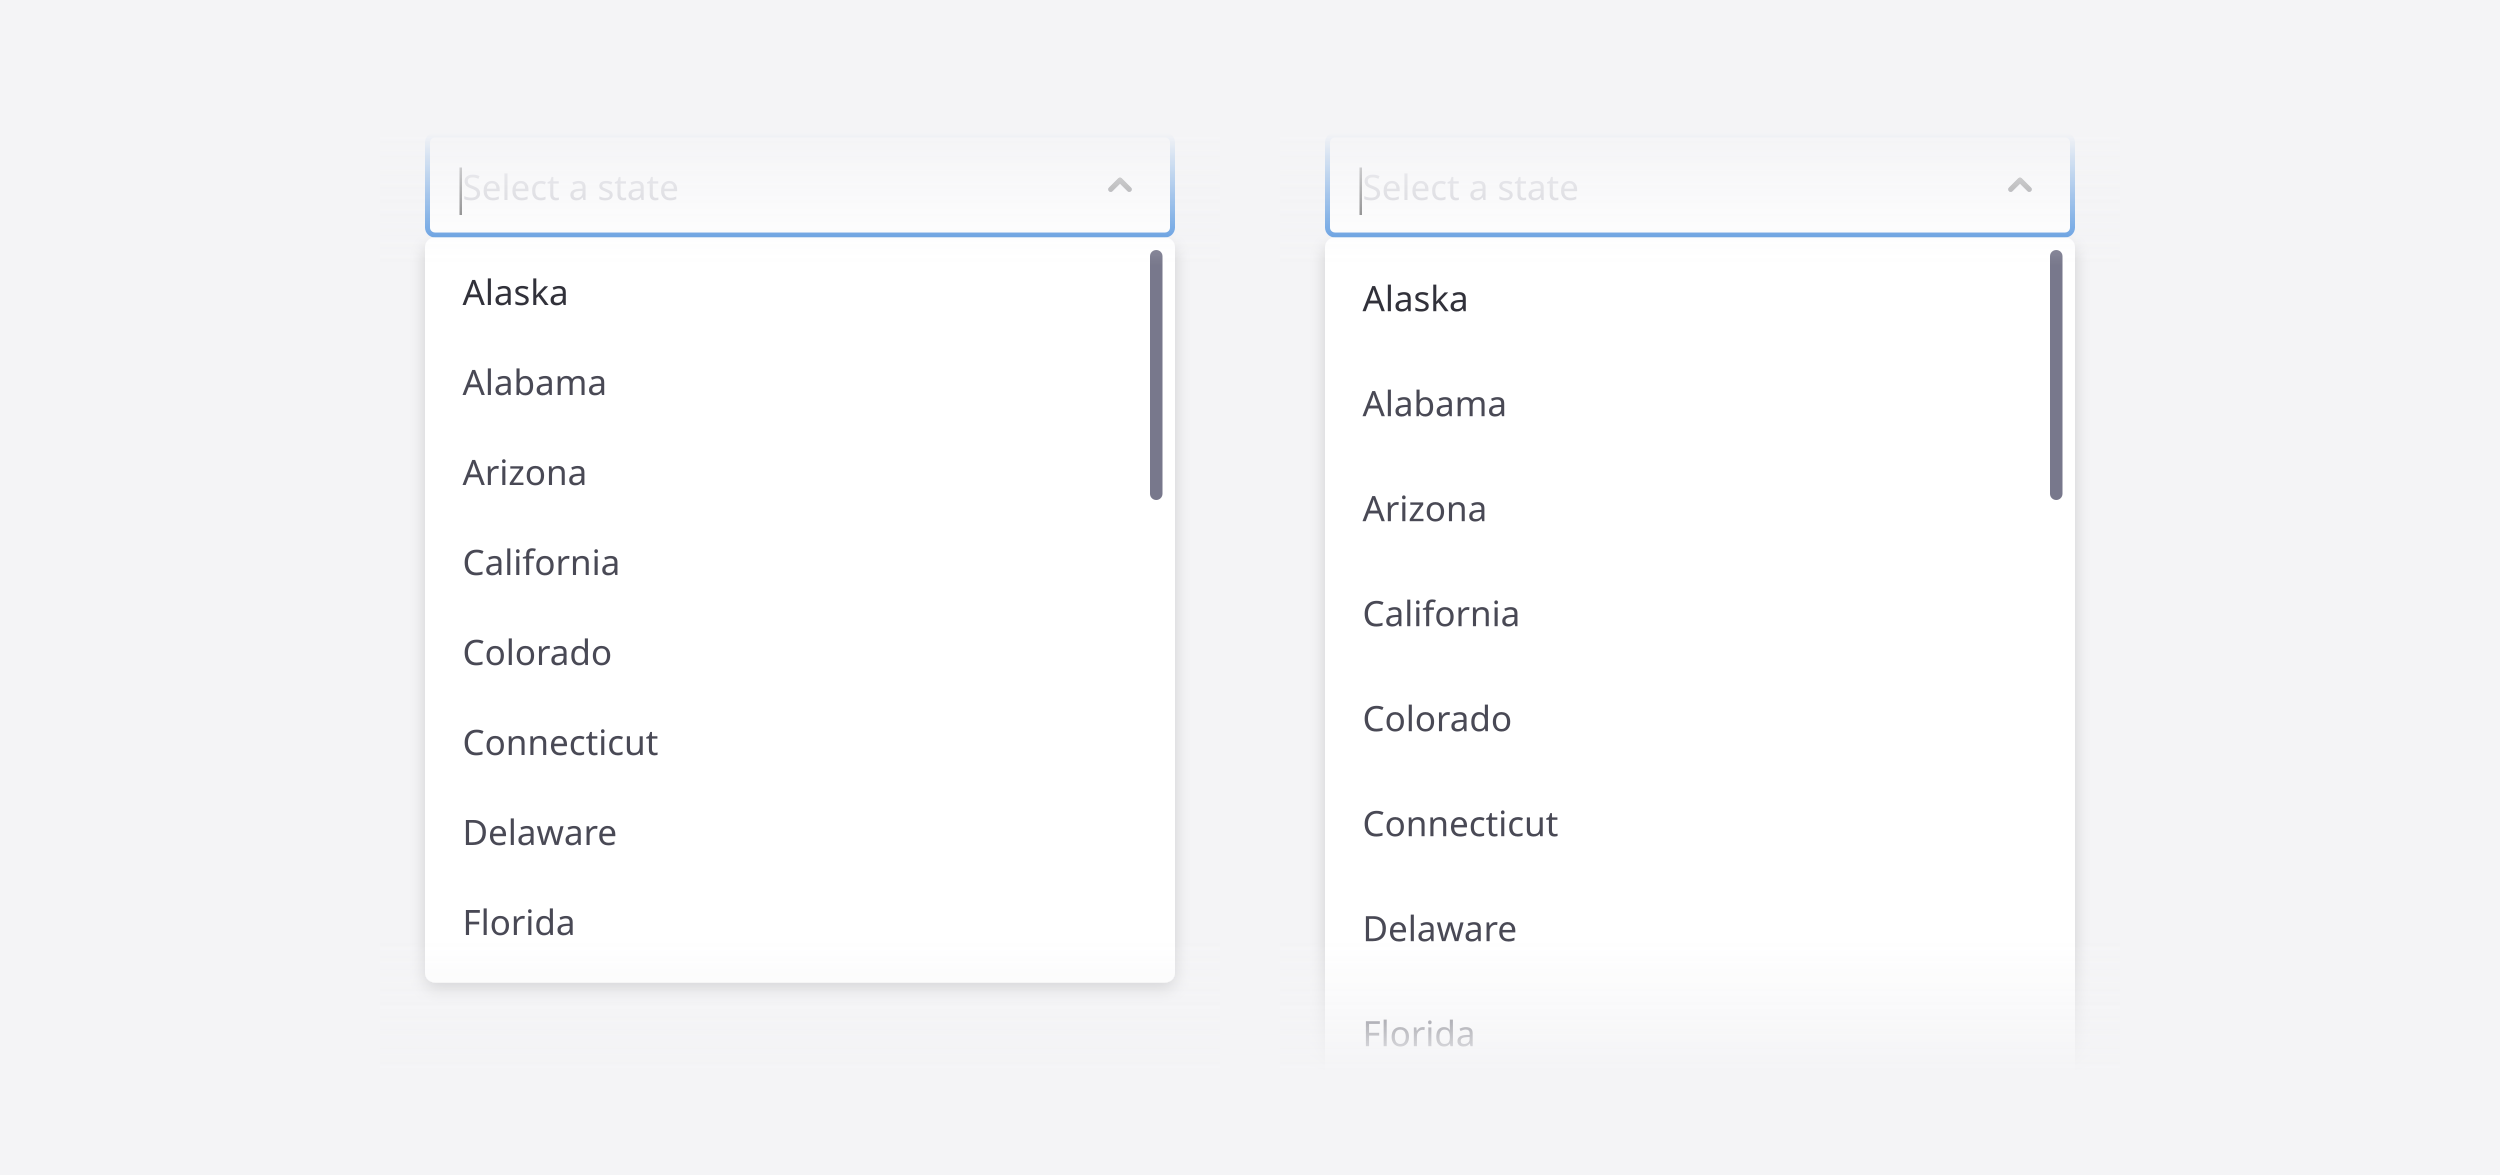
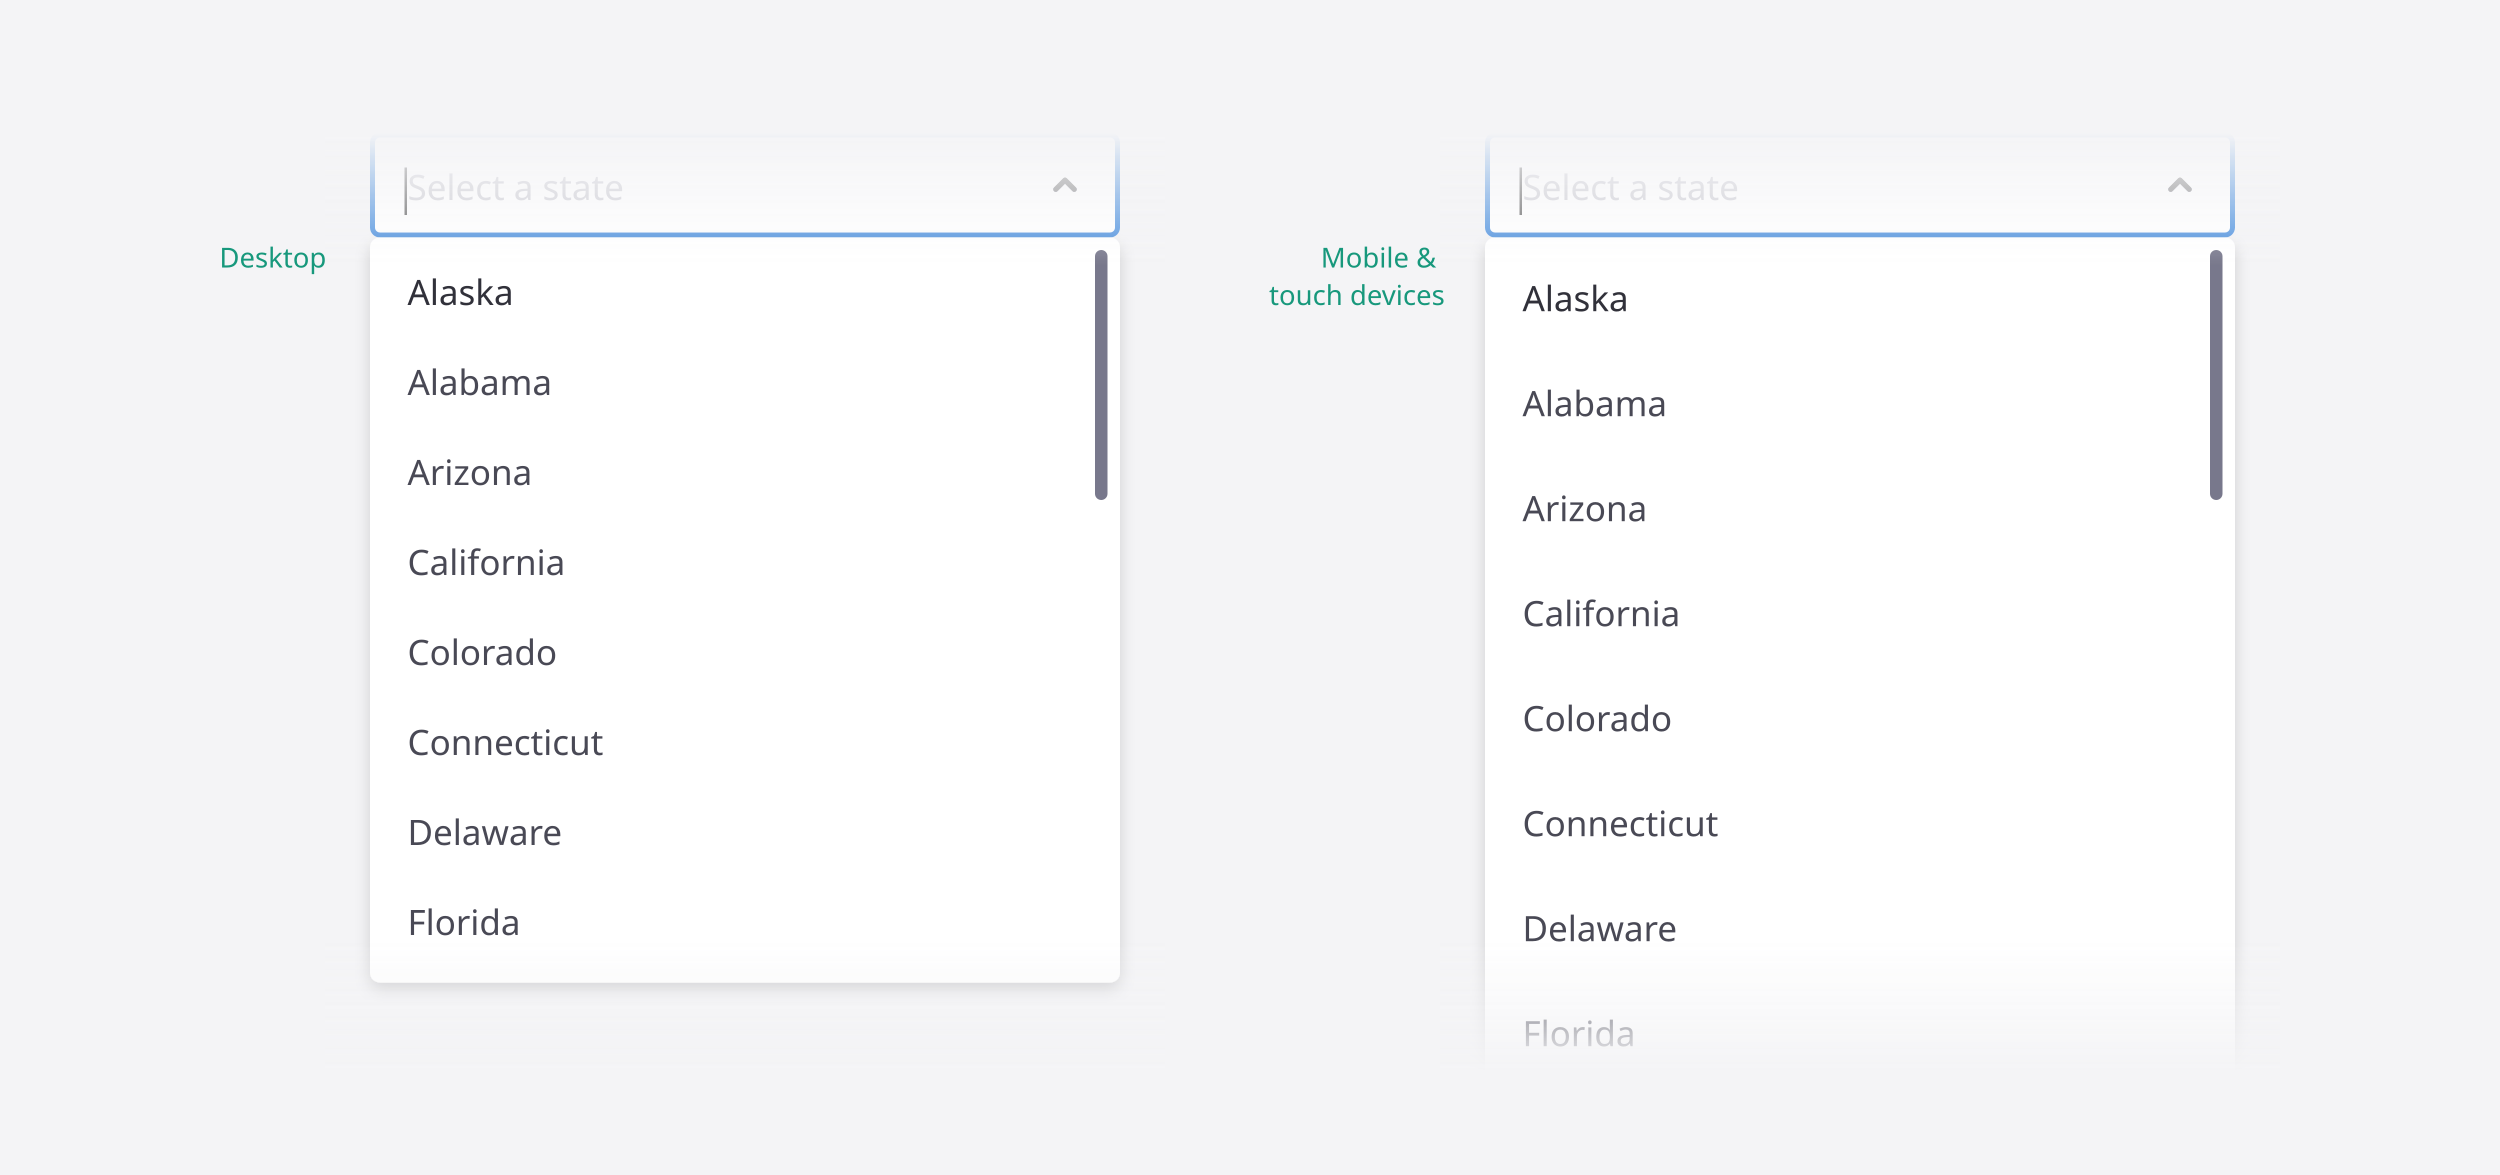
<svg xmlns="http://www.w3.org/2000/svg" width="1000" height="470" viewBox="0 0 1000 470">
  <defs>
-     <filter id="Rectangle_4660" x="521" y="89" width="318" height="363" filterUnits="userSpaceOnUse">
+     <filter id="Rectangle_4660" x="585" y="89" width="318" height="363" filterUnits="userSpaceOnUse">
      <feOffset dy="3" input="SourceAlpha" />
      <feGaussianBlur stdDeviation="3" result="blur" />
      <feFlood flood-opacity="0.161" />
      <feComposite operator="in" in2="blur" />
      <feComposite in="SourceGraphic" />
    </filter>
    <linearGradient id="linear-gradient" x1="0.447" y1="0.695" x2="0.447" gradientUnits="objectBoundingBox">
      <stop offset="0" stop-color="#f4f4f6" />
      <stop offset="1" stop-color="#f4f4f6" stop-opacity="0" />
    </linearGradient>
-     <filter id="Rectangle_4660-2" x="161" y="89" width="318" height="316" filterUnits="userSpaceOnUse">
+     <filter id="Rectangle_4660-2" x="139" y="89" width="318" height="316" filterUnits="userSpaceOnUse">
      <feOffset dy="3" input="SourceAlpha" />
      <feGaussianBlur stdDeviation="3" result="blur-2" />
      <feFlood flood-opacity="0.161" />
      <feComposite operator="in" in2="blur-2" />
      <feComposite in="SourceGraphic" />
    </filter>
    <clipPath id="clip-select_responsiveness">
      <rect width="1000" height="470" />
    </clipPath>
  </defs>
  <g id="select_responsiveness" clip-path="url(#clip-select_responsiveness)">
    <rect width="1000" height="470" fill="#f4f4f6" />
-     <g id="Group_15371" data-name="Group 15371" transform="translate(398 -37)">
+     <g id="Group_15371" data-name="Group 15371" transform="translate(462 -37)">
      <text id="State" transform="translate(132 82)" fill="#31313a" font-size="14" font-family="SegoeUI-Semibold, Segoe UI" font-weight="600">
        <tspan x="0" y="0">State</tspan>
      </text>
      <g id="Group_14579" data-name="Group 14579" transform="translate(132 90)">
        <rect id="Rectangle_288" data-name="Rectangle 288" width="300" height="42" rx="4" fill="#fff" />
        <path id="Rectangle_288_-_Outline" data-name="Rectangle 288 - Outline" d="M4,2A2,2,0,0,0,2,4V38a2,2,0,0,0,2,2H296a2,2,0,0,0,2-2V4a2,2,0,0,0-2-2H4M4,0H296a4,4,0,0,1,4,4V38a4,4,0,0,1-4,4H4a4,4,0,0,1-4-4V4A4,4,0,0,1,4,0Z" fill="#4e92df" />
        <g id="Group_7793" data-name="Group 7793" transform="translate(266 9)">
          <rect id="Rectangle_3867" data-name="Rectangle 3867" width="24" height="24" fill="none" />
          <path id="Path_5558" data-name="Path 5558" d="M56,9.4l-3,3-3-3a.967.967,0,0,0-1.4,0h0a.967.967,0,0,0,0,1.4l3.7,3.7a.967.967,0,0,0,1.4,0l3.7-3.7a.967.967,0,0,0,0-1.4h0A.965.965,0,0,0,56,9.4Z" transform="translate(65 23.9) rotate(180)" fill="#9494a4" />
        </g>
      </g>
      <text id="Select_a_state" data-name="Select a state" transform="translate(147 117)" fill="#cbcbd2" font-size="14" font-family="SegoeUI, Segoe UI">
        <tspan x="0" y="0">Select a state</tspan>
      </text>
      <path id="Line_3" data-name="Line 3" d="M.5,19h-1V0h1Z" transform="translate(146.3 104)" fill="#5b5b5b" />
-       <g transform="matrix(1, 0, 0, 1, -398, 37)" filter="url(#Rectangle_4660)">
-         <rect id="Rectangle_4660-3" data-name="Rectangle 4660" width="300" height="345" rx="4" transform="translate(530 95)" fill="#fff" />
+       <g transform="matrix(1, 0, 0, 1, -462, 37)" filter="url(#Rectangle_4660)">
+         <rect id="Rectangle_4660-3" data-name="Rectangle 4660" width="300" height="345" rx="4" transform="translate(594 95)" fill="#fff" />
      </g>
      <g id="Group_7762" data-name="Group 7762" transform="translate(-94 -80)">
        <rect id="Rectangle_4665" data-name="Rectangle 4665" width="300" height="42" transform="translate(226 217)" fill="#fff" />
        <text id="Alaska" transform="translate(241 241.471)" fill="#31313a" font-size="14" font-family="SegoeUI, Segoe UI">
          <tspan x="0" y="0">Alaska</tspan>
        </text>
      </g>
      <g id="Group_7762-2" data-name="Group 7762" transform="translate(-94 -38)">
        <rect id="Rectangle_4665-2" data-name="Rectangle 4665" width="300" height="42" transform="translate(226 217)" fill="#fff" />
        <text id="Alabama" transform="translate(241 241.471)" fill="#494955" font-size="14" font-family="SegoeUI, Segoe UI">
          <tspan x="0" y="0">Alabama</tspan>
        </text>
      </g>
      <g id="Group_7762-3" data-name="Group 7762" transform="translate(-94 4)">
        <rect id="Rectangle_4665-3" data-name="Rectangle 4665" width="300" height="42" transform="translate(226 217)" fill="#fff" />
        <text id="Arizona" transform="translate(241 241.471)" fill="#494955" font-size="14" font-family="SegoeUI, Segoe UI">
          <tspan x="0" y="0">Arizona</tspan>
        </text>
      </g>
      <g id="Group_7762-4" data-name="Group 7762" transform="translate(-94 46)">
        <rect id="Rectangle_4665-4" data-name="Rectangle 4665" width="300" height="42" transform="translate(226 217)" fill="#fff" />
        <text id="California" transform="translate(241 241.471)" fill="#494955" font-size="14" font-family="SegoeUI, Segoe UI">
          <tspan x="0" y="0">California</tspan>
        </text>
      </g>
      <g id="Group_7762-5" data-name="Group 7762" transform="translate(-94 88)">
        <rect id="Rectangle_4665-5" data-name="Rectangle 4665" width="300" height="42" transform="translate(226 217)" fill="#fff" />
        <text id="Colorado" transform="translate(241 241.471)" fill="#494955" font-size="14" font-family="SegoeUI, Segoe UI">
          <tspan x="0" y="0">Colorado</tspan>
        </text>
      </g>
      <g id="Group_7762-6" data-name="Group 7762" transform="translate(-94 130)">
        <rect id="Rectangle_4665-6" data-name="Rectangle 4665" width="300" height="42" transform="translate(226 217)" fill="#fff" />
        <text id="Connecticut" transform="translate(241 241.471)" fill="#494955" font-size="14" font-family="SegoeUI, Segoe UI">
          <tspan x="0" y="0">Connecticut</tspan>
        </text>
      </g>
      <g id="Group_7762-7" data-name="Group 7762" transform="translate(-94 172)">
        <rect id="Rectangle_4665-7" data-name="Rectangle 4665" width="300" height="42" transform="translate(226 217)" fill="#fff" />
        <text id="Delaware" transform="translate(241 241.471)" fill="#494955" font-size="14" font-family="SegoeUI, Segoe UI">
          <tspan x="0" y="0">Delaware</tspan>
        </text>
      </g>
      <g id="Group_7762-8" data-name="Group 7762" transform="translate(-94 214)">
        <rect id="Rectangle_4665-8" data-name="Rectangle 4665" width="300" height="42" transform="translate(226 217)" fill="#fff" />
        <text id="Florida" transform="translate(241 241.471)" fill="#494955" font-size="14" font-family="SegoeUI, Segoe UI">
          <tspan x="0" y="0">Florida</tspan>
        </text>
      </g>
      <g id="Group_7755" data-name="Group 7755" transform="translate(-418 -1608)">
        <rect id="Rectangle_3867-2" data-name="Rectangle 3867" width="24" height="24" transform="translate(816 1707)" fill="none" />
        <path id="Path_5558-2" data-name="Path 5558" d="M56,9.4l-3,3-3-3a.967.967,0,0,0-1.4,0h0a.967.967,0,0,0,0,1.4l3.7,3.7a.967.967,0,0,0,1.4,0l3.7-3.7a.967.967,0,0,0,0-1.4h0A.965.965,0,0,0,56,9.4Z" transform="translate(881 1730.8) rotate(180)" fill="#7a7a7a" />
      </g>
      <rect id="Rectangle_4677" data-name="Rectangle 4677" width="5" height="100" rx="2.5" transform="translate(422 137)" fill="#78788c" />
      <rect id="Rectangle_4859" data-name="Rectangle 4859" width="24" height="24" transform="translate(374 99)" fill="none" />
    </g>
-     <rect id="Rectangle_4848" data-name="Rectangle 4848" width="336" height="76" transform="translate(848 106) rotate(180)" fill="url(#linear-gradient)" />
-     <rect id="Rectangle_8177" data-name="Rectangle 8177" width="336" height="76" transform="translate(512 376)" fill="url(#linear-gradient)" />
-     <g id="Group_15371-2" data-name="Group 15371" transform="translate(38 -37)">
+     <rect id="Rectangle_4848" data-name="Rectangle 4848" width="336" height="76" transform="translate(912 106) rotate(180)" fill="url(#linear-gradient)" />
+     <rect id="Rectangle_8177" data-name="Rectangle 8177" width="336" height="76" transform="translate(576 376)" fill="url(#linear-gradient)" />
+     <g id="Group_15371-2" data-name="Group 15371" transform="translate(16 -37)">
      <text id="State-2" data-name="State" transform="translate(132 82)" fill="#31313a" font-size="14" font-family="SegoeUI-Semibold, Segoe UI" font-weight="600">
        <tspan x="0" y="0">State</tspan>
      </text>
      <g id="Group_14579-2" data-name="Group 14579" transform="translate(132 90)">
        <rect id="Rectangle_288-2" data-name="Rectangle 288" width="300" height="42" rx="4" fill="#fff" />
        <path id="Rectangle_288_-_Outline-2" data-name="Rectangle 288 - Outline" d="M4,2A2,2,0,0,0,2,4V38a2,2,0,0,0,2,2H296a2,2,0,0,0,2-2V4a2,2,0,0,0-2-2H4M4,0H296a4,4,0,0,1,4,4V38a4,4,0,0,1-4,4H4a4,4,0,0,1-4-4V4A4,4,0,0,1,4,0Z" fill="#4e92df" />
        <g id="Group_7793-2" data-name="Group 7793" transform="translate(266 9)">
          <rect id="Rectangle_3867-3" data-name="Rectangle 3867" width="24" height="24" fill="none" />
          <path id="Path_5558-3" data-name="Path 5558" d="M56,9.4l-3,3-3-3a.967.967,0,0,0-1.4,0h0a.967.967,0,0,0,0,1.4l3.7,3.7a.967.967,0,0,0,1.4,0l3.7-3.7a.967.967,0,0,0,0-1.4h0A.965.965,0,0,0,56,9.4Z" transform="translate(65 23.9) rotate(180)" fill="#9494a4" />
        </g>
      </g>
      <text id="Select_a_state-2" data-name="Select a state" transform="translate(147 117)" fill="#cbcbd2" font-size="14" font-family="SegoeUI, Segoe UI">
        <tspan x="0" y="0">Select a state</tspan>
      </text>
      <path id="Line_3-2" data-name="Line 3" d="M.5,19h-1V0h1Z" transform="translate(146.3 104)" fill="#5b5b5b" />
-       <g transform="matrix(1, 0, 0, 1, -38, 37)" filter="url(#Rectangle_4660-2)">
-         <rect id="Rectangle_4660-4" data-name="Rectangle 4660" width="300" height="298" rx="4" transform="translate(170 95)" fill="#fff" />
+       <g transform="matrix(1, 0, 0, 1, -16, 37)" filter="url(#Rectangle_4660-2)">
+         <rect id="Rectangle_4660-4" data-name="Rectangle 4660" width="300" height="298" rx="4" transform="translate(148 95)" fill="#fff" />
      </g>
      <g id="Group_7762-9" data-name="Group 7762" transform="translate(-94 -80)">
        <rect id="Rectangle_4665-9" data-name="Rectangle 4665" width="300" height="36" transform="translate(226 217)" fill="#fff" />
        <text id="Alaska-2" data-name="Alaska" transform="translate(241 239)" fill="#31313a" font-size="14" font-family="SegoeUI, Segoe UI">
          <tspan x="0" y="0">Alaska</tspan>
        </text>
      </g>
      <g id="Group_7762-10" data-name="Group 7762" transform="translate(-94 -44)">
        <rect id="Rectangle_4665-10" data-name="Rectangle 4665" width="300" height="36" transform="translate(226 217)" fill="#fff" />
        <text id="Alabama-2" data-name="Alabama" transform="translate(241 239)" fill="#494955" font-size="14" font-family="SegoeUI, Segoe UI">
          <tspan x="0" y="0">Alabama</tspan>
        </text>
      </g>
      <g id="Group_7762-11" data-name="Group 7762" transform="translate(-94 -8)">
        <rect id="Rectangle_4665-11" data-name="Rectangle 4665" width="300" height="36" transform="translate(226 217)" fill="#fff" />
        <text id="Arizona-2" data-name="Arizona" transform="translate(241 239)" fill="#494955" font-size="14" font-family="SegoeUI, Segoe UI">
          <tspan x="0" y="0">Arizona</tspan>
        </text>
      </g>
      <g id="Group_7762-12" data-name="Group 7762" transform="translate(-94 28)">
        <rect id="Rectangle_4665-12" data-name="Rectangle 4665" width="300" height="36" transform="translate(226 217)" fill="#fff" />
        <text id="California-2" data-name="California" transform="translate(241 239)" fill="#494955" font-size="14" font-family="SegoeUI, Segoe UI">
          <tspan x="0" y="0">California</tspan>
        </text>
      </g>
      <g id="Group_7762-13" data-name="Group 7762" transform="translate(-94 64)">
        <rect id="Rectangle_4665-13" data-name="Rectangle 4665" width="300" height="36" transform="translate(226 217)" fill="#fff" />
        <text id="Colorado-2" data-name="Colorado" transform="translate(241 239)" fill="#494955" font-size="14" font-family="SegoeUI, Segoe UI">
          <tspan x="0" y="0">Colorado</tspan>
        </text>
      </g>
      <g id="Group_7762-14" data-name="Group 7762" transform="translate(-94 100)">
        <rect id="Rectangle_4665-14" data-name="Rectangle 4665" width="300" height="36" transform="translate(226 217)" fill="#fff" />
        <text id="Connecticut-2" data-name="Connecticut" transform="translate(241 239)" fill="#494955" font-size="14" font-family="SegoeUI, Segoe UI">
          <tspan x="0" y="0">Connecticut</tspan>
        </text>
      </g>
      <g id="Group_7762-15" data-name="Group 7762" transform="translate(-94 136)">
        <rect id="Rectangle_4665-15" data-name="Rectangle 4665" width="300" height="36" transform="translate(226 217)" fill="#fff" />
        <text id="Delaware-2" data-name="Delaware" transform="translate(241 239)" fill="#494955" font-size="14" font-family="SegoeUI, Segoe UI">
          <tspan x="0" y="0">Delaware</tspan>
        </text>
      </g>
      <g id="Group_7762-16" data-name="Group 7762" transform="translate(-94 172)">
        <rect id="Rectangle_4665-16" data-name="Rectangle 4665" width="300" height="36" transform="translate(226 217)" fill="#fff" />
        <text id="Florida-2" data-name="Florida" transform="translate(241 239)" fill="#494955" font-size="14" font-family="SegoeUI, Segoe UI">
          <tspan x="0" y="0">Florida</tspan>
        </text>
      </g>
      <g id="Group_7755-2" data-name="Group 7755" transform="translate(-418 -1608)">
        <rect id="Rectangle_3867-4" data-name="Rectangle 3867" width="24" height="24" transform="translate(816 1707)" fill="none" />
        <path id="Path_5558-4" data-name="Path 5558" d="M56,9.4l-3,3-3-3a.967.967,0,0,0-1.4,0h0a.967.967,0,0,0,0,1.4l3.7,3.7a.967.967,0,0,0,1.4,0l3.7-3.7a.967.967,0,0,0,0-1.4h0A.965.965,0,0,0,56,9.4Z" transform="translate(881 1730.8) rotate(180)" fill="#7a7a7a" />
      </g>
      <rect id="Rectangle_4677-2" data-name="Rectangle 4677" width="5" height="100" rx="2.5" transform="translate(422 137)" fill="#78788c" />
      <rect id="Rectangle_4859-2" data-name="Rectangle 4859" width="24" height="24" transform="translate(374 99)" fill="none" />
    </g>
-     <rect id="Rectangle_8178" data-name="Rectangle 8178" width="336" height="76" transform="translate(488 106) rotate(180)" fill="url(#linear-gradient)" />
-     <rect id="Rectangle_8179" data-name="Rectangle 8179" width="336" height="76" transform="translate(152 376)" fill="url(#linear-gradient)" />
+     <rect id="Rectangle_8178" data-name="Rectangle 8178" width="336" height="76" transform="translate(466 106) rotate(180)" fill="url(#linear-gradient)" />
+     <rect id="Rectangle_8179" data-name="Rectangle 8179" width="336" height="76" transform="translate(130 376)" fill="url(#linear-gradient)" />
+     <text id="flat_light" transform="translate(574 107)" fill="#17987c" font-size="11" font-family="SegoeUI, Segoe UI">
+       <tspan x="-45.687" y="0">Mobile &amp;</tspan>
+       <tspan x="-66.381" y="15">touch devices</tspan>
+     </text>
+     <text id="flat_light-2" data-name="flat_light" transform="translate(128 107)" fill="#17987c" font-size="11" font-family="SegoeUI, Segoe UI">
+       <tspan x="-40.24" y="0">Desktop</tspan>
+     </text>
  </g>
</svg>
